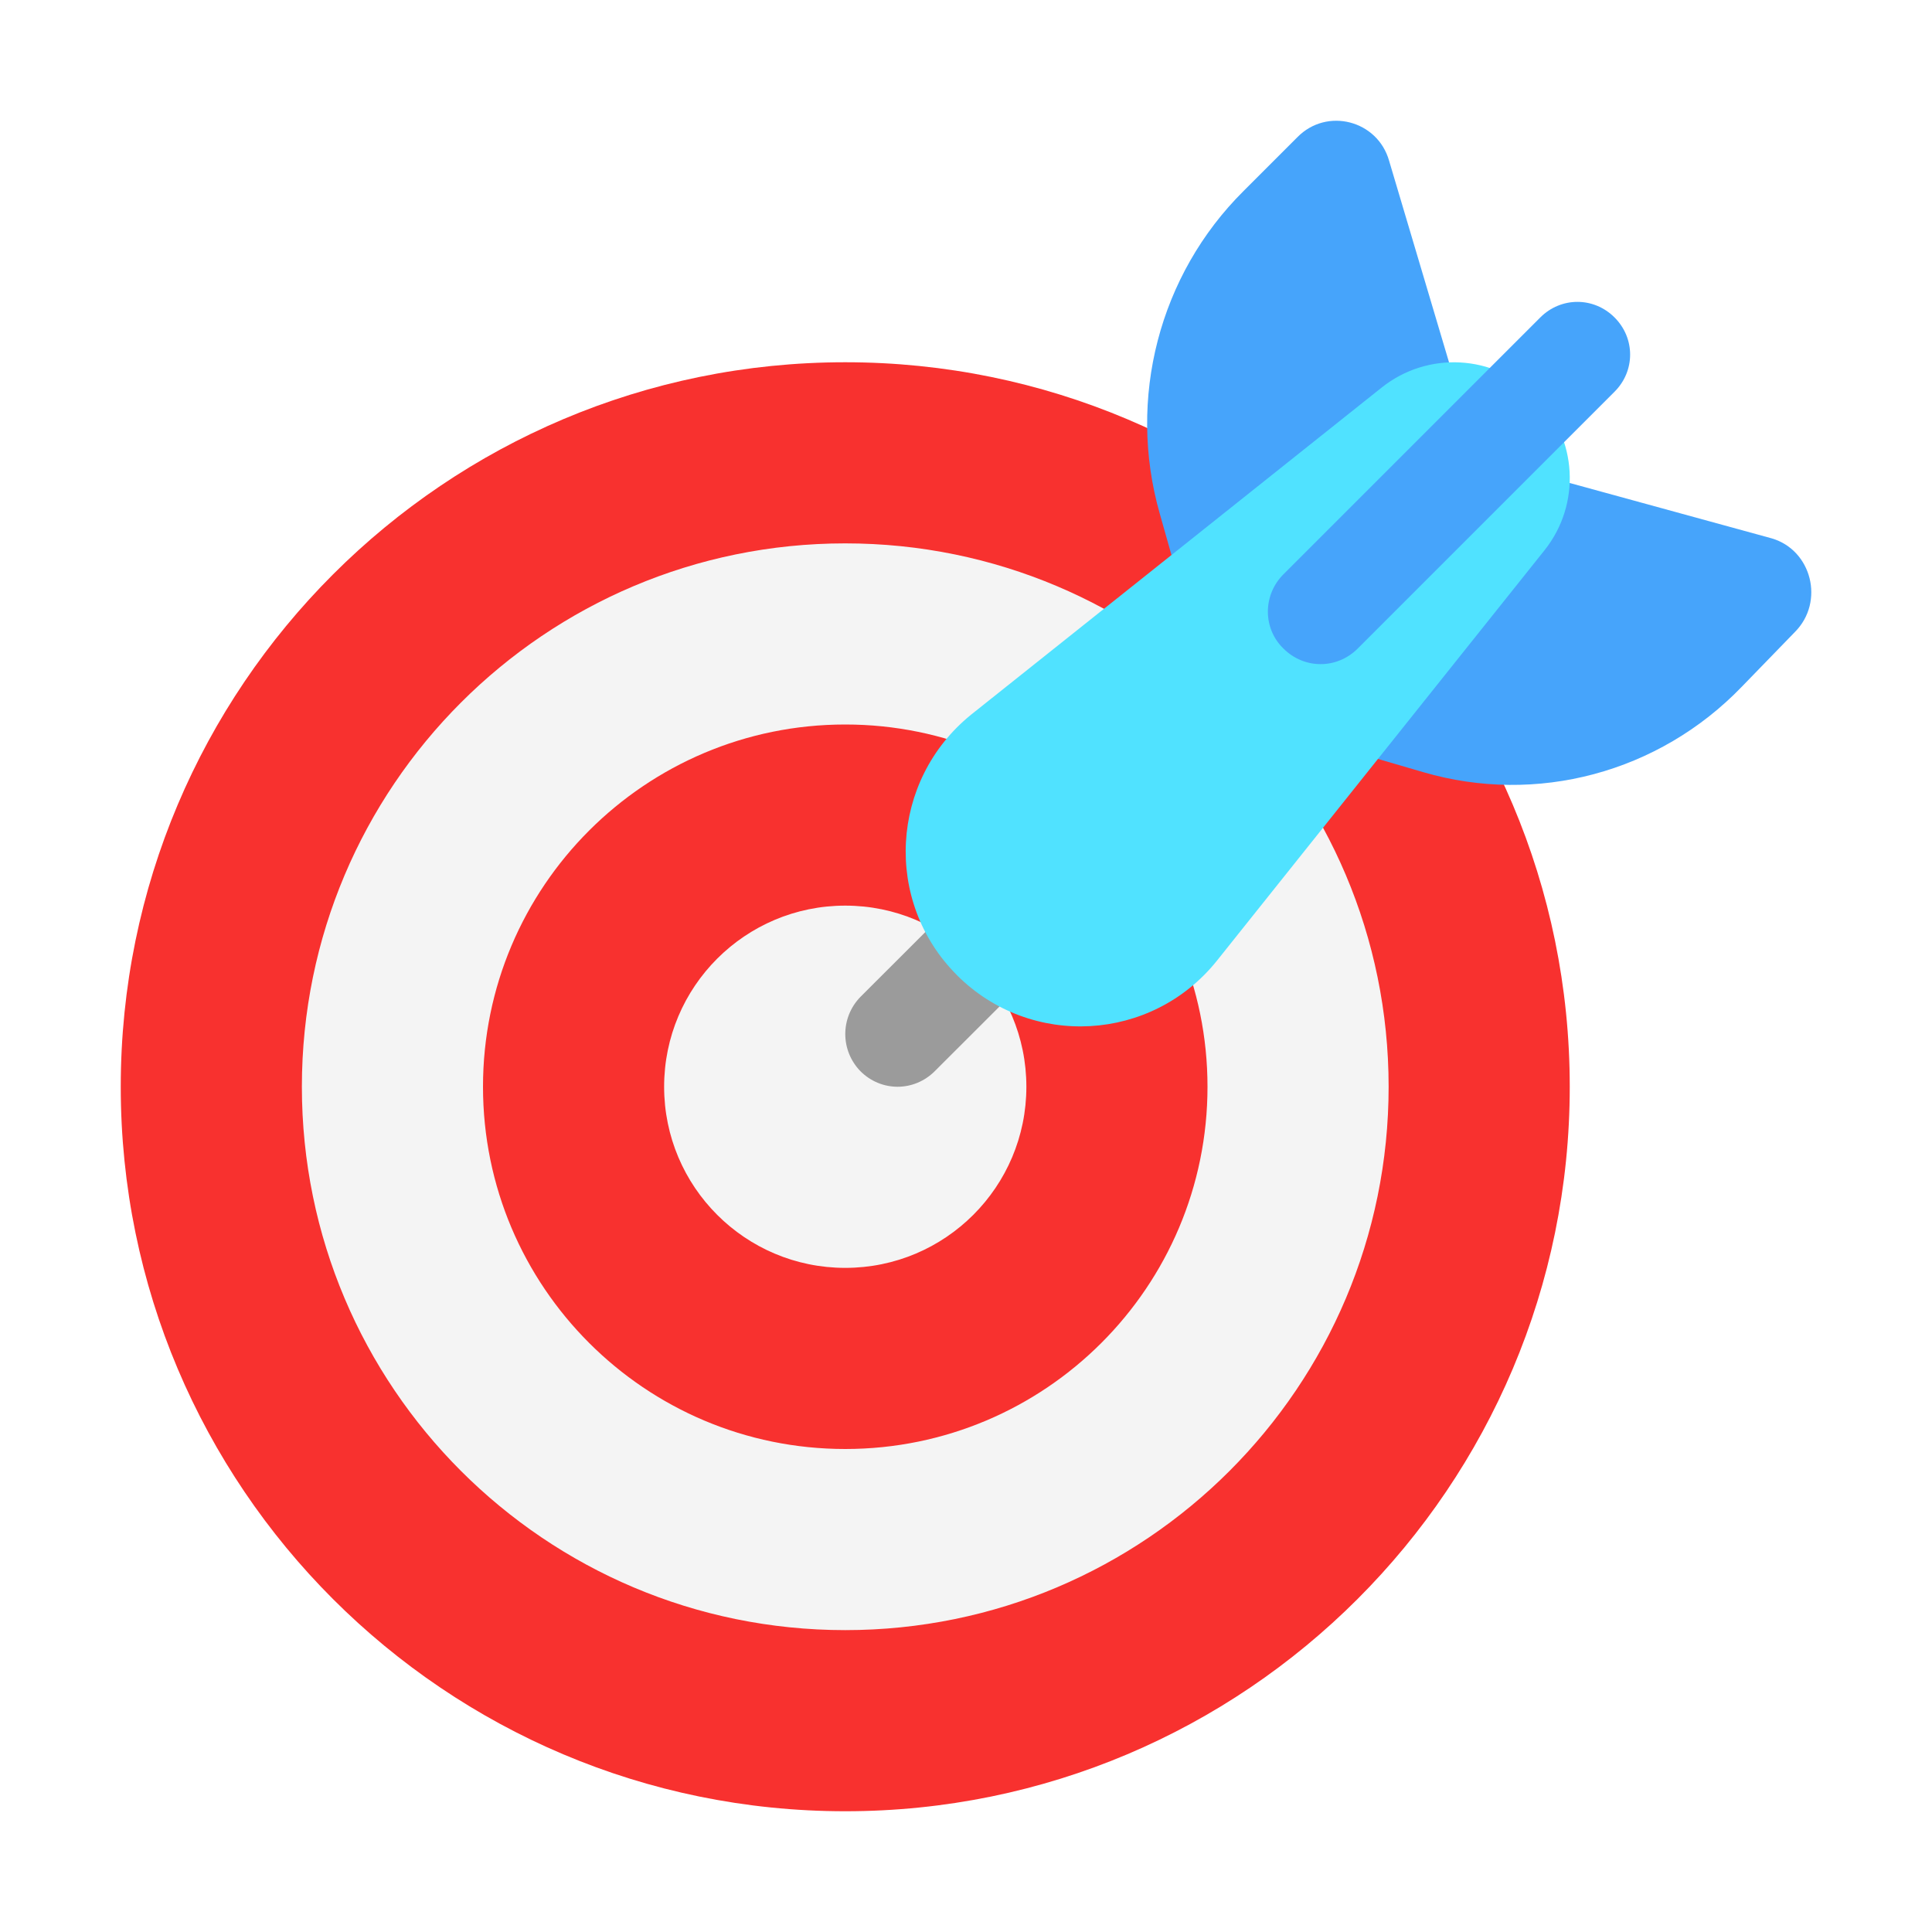
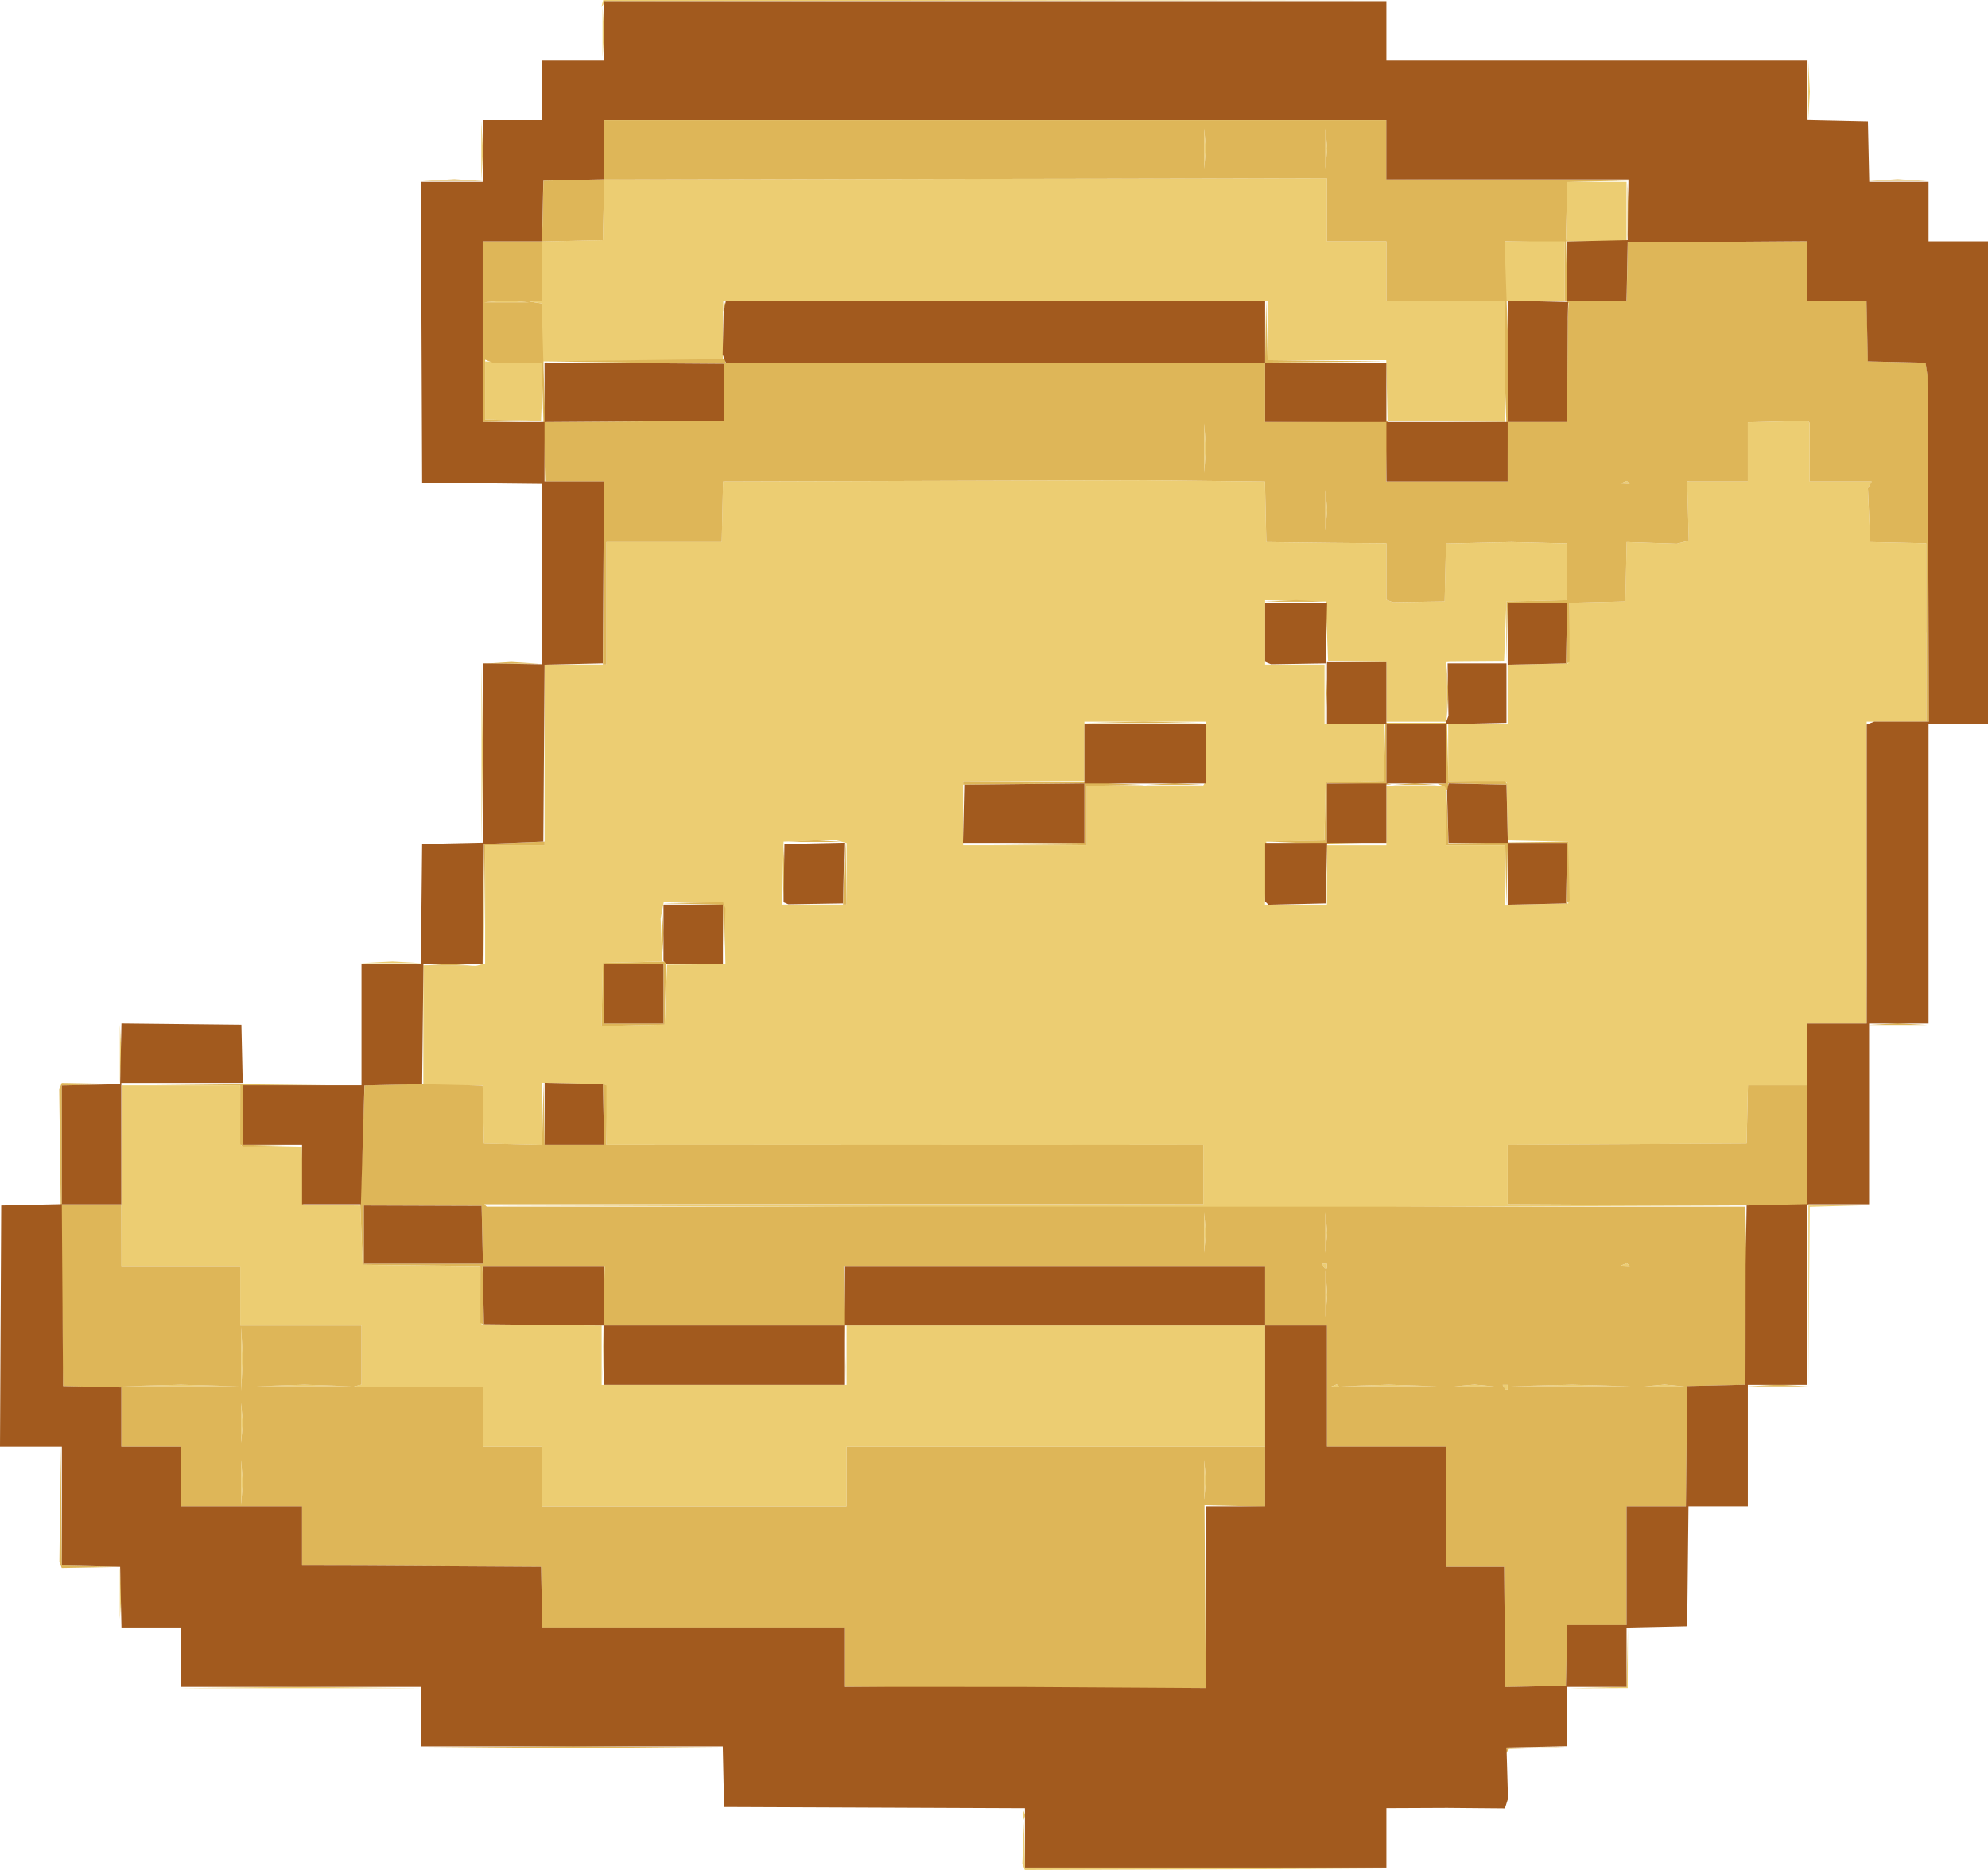
- <svg xmlns="http://www.w3.org/2000/svg" fill="none" height="32" viewBox="0 0 32 32" width="32">
-   <path d="m14 28.292c5.684 0 10.292-4.608 10.292-10.292 0-5.684-4.608-10.292-10.292-10.292-5.684 0-10.292 4.608-10.292 10.292 0 5.684 4.608 10.292 10.292 10.292z" fill="#f4f4f4" />
-   <path d="m26 18c0-6.627-5.373-12-12-12-6.627 0-12 5.373-12 12s5.373 12 12 12c6.627 0 12-5.373 12-12zm-3 0c0 4.971-4.029 9-9 9-4.971 0-9-4.029-9-9 0-4.971 4.029-9 9-9 4.971 0 9 4.029 9 9zm-9 6c-3.314 0-6-2.686-6-6s2.686-6 6-6 6 2.686 6 6-2.686 6-6 6zm3-6c0-1.657-1.343-3-3-3s-3 1.343-3 3 1.343 3 3 3 3-1.343 3-3z" fill="#f8312f" />
-   <path d="m14.251 17.742c.344.344.887.344 1.232 0l4.259-4.254c.344-.344.344-.886 0-1.23-.344-.344-.887-.344-1.232 0l-4.259 4.254c-.334.344-.334.886 0 1.23z" fill="#9b9b9b" />
-   <path d="m19.658 10.093-.45-1.59c-.54-1.9-.01-3.95 1.39-5.34l.89-.89c.49-.5 1.33-.28 1.52.39l.992 3.337zm2.342 2.237 1.572.459c1.878.55 3.905.01 5.279-1.416l.88-.907c.494-.499.277-1.355-.386-1.549l-3.345-.917z" fill="#46a4fb" />
-   <path d="m15.85 16.152c1.224 1.223 3.228 1.107 4.307-.241l5.425-6.797c.607-.761.549-1.858-.144-2.551s-1.792-.751-2.553-.144l-6.803 5.42c-1.339 1.088-1.455 3.091-.231 4.313z" fill="#50e2ff" />
-   <path d="m21.258 10.742c.344.344.886.344 1.23 0l4.254-4.254c.344-.344.344-.886 0-1.23-.344-.344-.886-.344-1.23 0l-4.254 4.254c-.344.344-.344.897 0 1.23z" fill="#46a4fb" />
+ <svg xmlns="http://www.w3.org/2000/svg" version="1.1" id="svg333" width="133.763" height="125.841" viewBox="0 0 133.763 125.841">
+   <defs id="defs337" />
+   <g id="g339" transform="translate(-309.9363,-83.48992)">
+     <g id="g415" transform="translate(226.0992,-11.4688)">
+       <path style="fill:#eccd72;stroke-width:0.16" d="m 152.708,220.587 -0.082,-0.213 0.054,-1.427 0.054,-1.427 0.033,1.559 0.033,1.559 12.12,0.042 12.12,0.042 -12.125,0.039 -12.125,0.039 z m -0.043,-3.467 v -0.4 l 0.081,0.2 0.081,0.2 -0.081,0.2 -0.081,0.2 z M 99.96,208.52 104,208.475 l 4.04,0.046 4.04,0.046 H 104 95.92 Z m 91.395,0.003 1.916,-0.053 0.052,-1.995 0.052,-1.995 -0.008,2.04 -0.008,2.04 -1.96,0.008 -1.96,0.008 1.915,-0.053 z m -99.455,-6.363 6.4e-4,-1.76 0.058,0.926 0.058,0.926 -0.059,0.834 -0.059,0.834 6.4e-4,-1.76 z m 28.42,-7.84 v -2 h -2 -2 v -2 -2 l -4.36,-0.019 -4.36,-0.019 0.28,-0.073 0.28,-0.073 v -1.988 -1.988 H 104.08 100 v -2 -2 h -4.006 -4.006 l 0.019,-6.08 0.019,-6.08 h 3.982 3.982 l 0.045,2.04 0.045,2.04 2.035,0.045 2.035,0.045 0.045,1.93 0.045,1.93 1.92,0.025 1.92,0.025 0.08,2 0.08,2 3.955,0.043 3.955,0.043 0.045,1.957 0.045,1.957 4.04,0.043 4.04,0.043 v 1.997 1.997 h 8.24 8.24 v -2 -2 h 14.08 14.08 v 4.08 4.08 h -14.08 H 140.8 v 2 2 h -10.24 -10.24 z m -20.262,0.4 v -1.52 l 0.06,0.76 0.06,0.76 -0.06,0.76 -0.06,0.76 z m 64.798,-0.16 v -1.36 l 0.061,0.68 0.061,0.68 -0.061,0.68 -0.061,0.68 z m -64.8,-3.84 v -1.36 l 0.061,0.68 0.061,0.68 -0.061,0.68 -0.061,0.68 z m 0.007,-4.32 v -2.16 l 0.056,1.08 0.056,1.08 -0.056,1.08 -0.056,1.08 z m 84.977,1.92 -0.099,-0.16 h 0.169 0.169 v 0.16 0.16 h -0.071 -0.071 z m -91,-0.12 1.96,-0.05 1.96,0.05 1.96,0.05 h -3.92 -3.92 z m 8.64,0 1.64,-0.052 1.64,0.052 1.64,0.052 h -3.28 -3.28 z m 70.89,0.01 0.21,-0.084 0.097,0.097 0.097,0.097 -0.307,-0.013 -0.307,-0.013 0.21,-0.084 z m 2.07,-0.01 1.64,-0.052 1.64,0.052 1.64,0.052 H 177.28 174 Z m 6.72,0.002 0.68,-0.061 0.68,0.061 0.68,0.061 h -1.36 -1.36 z m 5.209,-0.002 2.049,-0.05 1.951,0.05 1.951,0.05 h -4 -4 l 2.049,-0.05 z m 7.591,0.002 0.68,-0.061 0.68,0.061 0.68,0.061 h -1.36 -1.36 z m 10.357,-6.043 0.003,-6.08 1.92,-0.007 1.92,-0.007 -1.878,0.052 -1.878,0.052 -0.045,6.035 -0.045,6.035 0.003,-6.08 z m -32.499,-0.16 v -1.6 l 0.059,0.845 0.059,0.845 -0.06,0.755 -0.06,0.755 v -1.6 z m -0.138,-1.84 -0.099,-0.16 h 0.169 0.169 v 0.16 0.16 h -0.071 -0.071 z m 20.21,-0.109 0.21,-0.084 0.097,0.097 0.097,0.097 -0.307,-0.013 -0.307,-0.013 0.21,-0.084 z m -28.234,-2.131 v -1.36 l 0.061,0.68 0.061,0.68 -0.061,0.68 -0.061,0.68 z m 8.16,0 v -1.36 l 0.061,0.68 0.061,0.68 -0.061,0.68 -0.061,0.68 z m -34.376,-1.761 -22.24,-0.081 24.2,-0.039 L 164.8,176 v -1.999 -1.999 l -6.04,0.003 -6.04,0.003 -14.035,-0.004 -14.035,-0.004 -0.045,-2.04 -0.045,-2.04 -2.12,-0.045 -2.12,-0.045 v 2.09 2.09 l -1.96,-0.045 -1.96,-0.045 -0.045,-1.96 -0.045,-1.96 H 114.315 112.32 l 1.6e-4,-4.04 1.6e-4,-4.04 1.779,0.02 1.779,0.02 0.3,-0.079 0.3,-0.078 V 155.821 151.84 h 2 2 v -6.08 -6.08 h 2.08 2.08 l -9e-5,-4.12 -1e-4,-4.12 h 3.88 3.88 l 0.045,-2.038 0.045,-2.038 14.195,-0.042 14.195,-0.042 4.035,0.043 4.035,0.043 0.045,2.037 0.045,2.037 2.16,0.026 2.16,0.026 1.88,0.014 1.88,0.015 v 1.903 1.903 l 0.216,0.083 0.216,0.083 1.744,-0.026 1.744,-0.026 0.045,-1.951 0.045,-1.951 2.195,-0.049 2.195,-0.049 1.88,0.045 1.88,0.045 v 1.91 1.91 l -2.04,0.045 -2.04,0.045 -0.08,2.019 -0.08,2.019 -1.84,0.013 -1.84,0.013 -0.12,0.009 -0.12,0.009 v 2 2 h -2 -2 v -2 -2 l -1.76,-0.024 -1.76,-0.024 -0.2,-0.016 -0.2,-0.016 -0.08,-2 -0.08,-2 -2.04,-0.045 -2.04,-0.045 v 2.165 2.165 h 2 2 v 2 2 h 2 2 v 1.915 1.915 l -1.96,0.045 -1.96,0.045 -0.045,1.955 -0.045,1.955 -1.955,0.045 -1.955,0.045 -0.045,2.12 -0.045,2.12 h 2.085 2.085 v -2 -2 h 2 2 v -2 -2 l 0.16,-0.006 0.16,-0.006 h 1.6 1.6 l 0.24,0.006 0.24,0.006 v 2 2 h 2 2 v 2.005 2.005 l 2.12,-0.045 2.12,-0.045 v -2.08 -2.08 l -2.035,-0.045 -2.035,-0.045 -0.045,-1.955 -0.045,-1.955 -1.96,-0.045 -1.96,-0.045 V 145.595 143.68 h 2 2 v -1.995 -1.995 l 2.04,-0.045 2.04,-0.045 0.045,-2.035 0.045,-2.035 1.875,-0.045 1.875,-0.045 0.044,-2 0.044,-2 1.686,0.055 1.686,0.055 0.403,-0.101 0.403,-0.101 -0.053,-1.994 -0.053,-1.994 2.04,1.6e-4 2.04,1.6e-4 v -1.991 -1.991 l 2.014,-0.049 2.014,-0.049 0.066,0.067 0.066,0.067 v 1.973 1.973 h 2.088 2.088 l -0.128,0.227 -0.128,0.227 0.08,1.813 0.08,1.813 1.52,0.032 1.52,0.032 0.36,0.008 0.36,0.008 v 6 6 h -2 -2 v 10.16 10.16 h -2 -2 v 2.08 2.08 h -1.995 -1.995 l -0.045,1.96 -0.045,1.96 -8.04,0.042 -8.04,0.042 v 1.997 1.997 l 8.04,0.043 8.04,0.043 -10,0.04 -10,0.04 -10.24,0.039 -10.24,0.039 -22.24,-0.081 z m -10,-14.258 0.08,-2.019 1.76,-0.016 1.76,-0.016 0.205,-0.005 0.205,-0.005 -0.045,-2.04 -0.045,-2.04 -2.032,-0.045 -2.032,-0.045 -0.104,0.556 -0.104,0.556 0.056,1.444 0.056,1.444 -2,0.044 -2,0.044 -0.045,2.125 -0.045,2.125 2.125,-0.045 2.125,-0.045 z m 12.16,-8.138 v -2.077 l -0.377,-0.095 -0.377,-0.095 -1.743,0.052 -1.743,0.052 -0.045,2.12 -0.045,2.12 H 138.635 140.8 Z M 156.96,149.84 v -2 l 1.96,-0.009 1.96,-0.009 1.946,0.017 1.946,0.017 0.081,-0.131 0.081,-0.131 0.028,-1.757 0.028,-1.757 -0.015,-0.28 -0.015,-0.28 h -4.08 -4.08 v 2 2 h -4.08 -4.08 v 2.16 2.16 h 4.16 4.16 v -2 z m -65.058,16.08 v -2 l 0.057,1 0.057,1 -0.057,1 -0.057,1 z m 17.265,-6.199 1.087,-0.056 0.993,0.057 0.993,0.057 -2.08,-4.8e-4 -2.08,-4.8e-4 1.087,-0.056 z m 7.066,-14.041 -9e-5,-6.08 0.047,2.989 0.047,2.989 -0.047,3.091 -0.047,3.091 z m 56.783,-16.4 v -1.36 l 0.061,0.68 0.061,0.68 -0.061,0.68 -0.061,0.68 z m 20.074,-1.869 0.21,-0.084 0.097,0.097 0.097,0.097 -0.307,-0.013 -0.307,-0.013 0.21,-0.084 z M 164.859,125.12 v -1.68 l 0.059,0.84 0.059,0.84 -0.059,0.84 -0.059,0.84 z m -46.499,-1.885 -1.88,-0.045 -1.6e-4,-1.955 -1.6e-4,-1.955 1.92,0.053 1.92,0.053 v -2.003 -2.003 l -0.44,-0.067 -0.44,-0.067 0.44,-0.024 0.44,-0.024 v -1.995 -1.995 l 2.04,-0.045 2.04,-0.045 0.045,-2.039 0.045,-2.039 24.315,-0.041 24.315,-0.041 -1e-5,2.12 v 2.12 h 2 2 v 2 2 h 4 4 v -1.995 -1.995 l 2.04,-0.045 2.04,-0.045 0.045,-1.96 0.045,-1.96 h 1.995 1.995 v 2 2 h -2.08 -2.08 v 2 2 h -2 -2 v 4.079 4.079 l -3.96,-0.039 -3.96,-0.039 -0.045,-2.04 -0.045,-2.04 h -3.995 -3.995 v -2 -2 H 150.8 132.48 v 1.998 1.998 l -6.04,0.042 -6.04,0.042 -0.08,2 -0.08,2 z m -1.2,-7.993 0.76,-0.06 0.76,0.06 0.76,0.06 h -1.52 -1.52 z M 116.222,105.12 v -2 l 0.057,1 0.057,1 -0.057,1 -0.057,1 z m 48.634,-0.16 v -1.36 l 0.061,0.68 0.061,0.68 -0.061,0.68 -0.061,0.68 z m 8.16,0 v -1.36 l 0.061,0.68 0.061,0.68 -0.061,0.68 -0.061,0.68 z m 32.486,-3.92 v -2.08 l 0.056,1.087 0.056,1.087 -0.057,0.993 -0.057,0.993 v -2.08 z M 124.379,97.12 v -1.68 l 0.059,0.84 0.059,0.84 -0.059,0.84 -0.059,0.84 z m -0.018,-1.92 0.066,-0.24 26.387,-6.4e-4 26.387,-6.4e-4 -26.311,0.041 -26.311,0.041 -0.141,0.2 -0.141,0.2 0.066,-0.24 z" id="path421" />
+       <path style="fill:#deb658;stroke-width:0.16" d="m 185.161,212.8 0.065,-0.24 1.987,-0.008 1.987,-0.008 -1.914,0.054 -1.914,0.054 -0.138,0.195 -0.138,0.195 0.065,-0.24 z m -67.841,-0.28 5.08,-0.045 5.08,0.045 5.08,0.045 H 122.4 112.24 Z m 29.36,-4.002 -6.04,-0.042 v -1.998 -1.998 h -10.155 -10.155 l -0.045,-2.04 -0.045,-2.04 -6,-0.035 -6,-0.035 -2.04,-0.004 -2.04,-0.004 v -2 -2 h -4.08 -4.08 v -2 -2 h -2 -2 v -1.995 -1.995 l -1.96,-0.045 -1.96,-0.045 -0.129,-9.982 -0.129,-9.982 0.084,-0.218 0.084,-0.218 1.965,0.035 1.965,0.035 -1.96,0.05 -1.96,0.05 v 3.995 3.995 h 2 2 v 2.08 2.08 h 4 H 100 v 2 2 h 4.08 4.08 v 1.988 1.988 l -0.28,0.073 -0.28,0.073 4.36,0.019 4.36,0.019 v 2 2 h 2 2 v 2 2 h 10.24 10.24 v -2 -2 h 14.08 14.08 v 2.009 2.009 l -2.04,-0.049 -2.04,-0.049 0.044,6.16 0.044,6.16 H 158.844 152.72 Z m -46.562,-14.558 -0.06,-0.76 v 1.52 1.52 l 0.06,-0.76 0.06,-0.76 z m 64.8,-0.08 -0.061,-0.68 v 1.36 1.36 l 0.061,-0.68 0.061,-0.68 z m -64.8,-3.84 -0.061,-0.68 v 1.36 1.36 l 0.061,-0.68 0.061,-0.68 z m 0.001,-4.72 -0.056,-1.08 v 2.16 2.16 l 0.056,-1.08 0.056,-1.08 z m -2.159,2.88 -1.96,-0.05 -1.96,0.05 -1.96,0.05 h 3.92 3.92 z m 8,0 -1.64,-0.052 -1.64,0.052 -1.64,0.052 h 3.28 3.28 z m 79.123,16.244 -0.043,-4.045 H 183.08 181.12 l -5e-5,-4.04 -5e-5,-4.04 h -4 -4 v -4.08 -4.08 h -2.08 -2.08 v -2 -2 h -14.179 -14.179 l 0.073,3.96 0.073,3.96 -0.059,-1.96 -0.059,-1.96 h -8.07 -8.07 l -0.059,1.96 -0.059,1.96 0.073,-3.96 0.073,-3.96 h -4.108 -4.108 l 0.049,1.985 0.049,1.985 -0.12,-0.075 -0.12,-0.075 v -1.908 -1.908 l -3.96,-0.043 -3.96,-0.043 -0.08,-1.993 -0.08,-1.993 0.143,-4.042 0.143,-4.042 1.857,-0.045 1.857,-0.045 2.115,0.049 2.115,0.049 0.045,1.951 0.045,1.951 1.955,0.045 1.955,0.045 0.05,-2.125 0.05,-2.125 0.035,2.12 0.035,2.12 h 2.009 2.009 l -0.049,-2.065 -0.049,-2.065 0.12,0.075 0.12,0.074 v 1.991 1.991 l 14.04,0.004 14.04,0.004 6.04,-0.003 6.04,-0.003 v 1.999 1.999 h -24.187 -24.187 l 0.08,0.08 0.08,0.08 42.342,0.002 42.342,0.002 0.045,1.959 0.045,1.959 -0.045,4.035 -0.045,4.035 -1.955,0.045 -1.955,0.045 -0.043,4.04 -0.043,4.04 h -1.997 -1.997 v 4 4 h -1.995 -1.995 l -0.045,2.04 -0.045,2.04 -2.037,0.045 -2.037,0.045 -0.043,-4.045 z m 0.197,-16.125 v -0.16 h -0.169 -0.169 l 0.099,0.16 0.099,0.16 h 0.071 0.071 z m -11.403,-0.097 -0.097,-0.097 -0.21,0.084 -0.21,0.084 0.307,0.013 0.307,0.013 -0.097,-0.097 z m 5.043,-0.023 -1.64,-0.052 -1.64,0.052 -1.64,0.052 h 3.28 3.28 z m 4.8,0.002 -0.68,-0.061 -0.68,0.061 -0.68,0.061 h 1.36 1.36 z m 7.849,-0.002 -1.951,-0.05 -2.049,0.05 -2.049,0.05 h 4 4 l -1.951,-0.05 z m 4.951,0.002 -0.68,-0.061 -0.68,0.061 -0.68,0.061 h 1.36 1.36 z m -23.442,-6.957 -0.059,-0.845 v 1.6 1.6 l 0.06,-0.755 0.06,-0.755 -0.059,-0.845 z m 0.042,-1.085 v -0.16 h -0.169 -0.169 l 0.099,0.16 0.099,0.16 h 0.071 0.071 z m 20.277,-0.097 -0.097,-0.097 -0.21,0.084 -0.21,0.084 0.307,0.013 0.307,0.013 -0.097,-0.097 z m -77.112,-2.01 -0.045,-1.947 -3.96,-0.013 -3.96,-0.013 -10e-6,1.96 -1e-5,1.96 h 4.005 4.005 l -0.045,-1.947 z m 48.632,-0.813 -0.061,-0.68 v 1.36 1.36 l 0.061,-0.68 0.061,-0.68 z m 8.16,0 -0.061,-0.68 v 1.36 1.36 l 0.061,-0.68 0.061,-0.68 z m -85.165,23.037 -0.078,-0.203 0.046,-3.917 0.046,-3.917 0.037,4.035 0.037,4.035 1.96,0.05 1.96,0.05 -1.965,0.035 -1.965,0.035 z m 114.535,-12.076 1.087,-0.056 0.993,0.057 0.993,0.057 h -2.08 -2.08 l 1.087,-0.056 z m -9.127,-12.163 -8.04,-0.042 v -1.997 -1.997 l 8.04,-0.042 8.04,-0.042 0.045,-1.96 0.045,-1.96 h 1.99 1.99 l 0.045,4.04 0.045,4.04 h -2.08 -2.08 z M 100.107,172.053 100,171.947 v -1.971 -1.971 l -4.04,-0.046 -4.04,-0.046 h 8.16 8.16 l -4.04,0.046 -4.04,0.046 v 1.992 1.992 l 2.04,0.05 2.04,0.05 -2.013,0.035 -2.013,0.035 z m 24.249,-10.169 0.045,-2.125 2.125,-0.045 2.125,-0.045 -0.045,2.125 -0.045,2.125 -2.125,0.045 -2.125,0.045 z m 4.125,-0.045 v -2 h -2 -2 v 2 2 h 2 2 z m 82.04,2.042 1,-0.057 1,0.057 1,0.057 h -2 -2 z m -97.275,-4 0.845,-0.059 0.755,0.06 0.755,0.06 -1.6,-8e-4 -1.6,-8e-4 0.845,-0.059 z m 3.15,-4.042 0.004,-4.08 2.04,-0.08 2.04,-0.08 -3.2e-4,0.12 -3.2e-4,0.12 h -1.997 -1.997 l -0.047,4.04 -0.047,4.04 0.004,-4.08 z m 16.119,2.045 -0.034,-2.035 -2.04,-0.05 -2.04,-0.05 2.045,-0.035 2.045,-0.035 0.08,0.209 0.08,0.209 -0.051,1.911 -0.051,1.911 z m -4.135,-0.125 v -1.68 l 0.059,0.84 0.059,0.84 -0.059,0.84 -0.059,0.84 z m 12.224,-3.32 0.043,-1.4 0.048,-0.72 0.048,-0.72 0.029,2.12 0.029,2.12 -0.12,3.2e-4 -0.12,3.2e-4 0.043,-1.4 z m 44.552,-0.56 -0.035,-2.04 h -2 -2 l 0.034,-1.8 0.034,-1.8 0.052,1.735 0.052,1.735 4.034,-0.055 4.034,-0.055 0.045,1.987 0.045,1.987 -0.125,0.126 -0.125,0.126 0.049,-2.073 0.049,-2.073 h -2.004 -2.004 l -0.05,2.12 -0.05,2.12 z m -48.614,-0.12 V 151.92 l 0.058,0.92 0.058,0.92 -0.058,0.92 -0.058,0.92 z m 16.139,-2.04 4.12,-0.045 v -2.003 -2.003 l -4.08,0.045 -4.08,0.045 1.2e-4,-0.12 1.1e-4,-0.12 3.8,0.02 3.8,0.02 2.32,0.112 2.32,0.112 -1.96,0.028 -1.96,0.028 v 2 2 l -4.2,-0.037 -4.2,-0.037 z m 18.44,-0.04 -2.08,-0.095 1.955,-0.033 1.955,-0.033 0.045,-1.96 0.045,-1.96 1.955,-0.045 1.955,-0.045 0.045,-1.955 0.045,-1.955 h 2.08 2.08 l 0.045,1.96 0.045,1.96 h 1.906 1.906 l 0.075,0.12 0.075,0.12 -1.985,-0.049 -1.985,-0.049 -0.002,0.289 -0.002,0.289 -0.118,-0.176 -0.118,-0.176 -0.24,-0.091 -0.24,-0.091 0.28,-0.013 0.28,-0.013 v -2 -2 h -2 -2 v 1.987 1.987 l 0.162,0.053 0.162,0.053 -2.162,-0.052 -2.162,-0.052 v 2.008 2.008 l 2.04,0.05 2.04,0.05 -2,0.002 -2,0.002 -2.08,-0.095 z M 137.8,151.562 l 0.92,-0.058 0.92,0.058 0.92,0.058 h -1.84 -1.84 z m 24.08,-3.84 1,-0.057 1,0.057 1,0.057 h -2 -2 z m 16.4,8e-4 0.76,-0.06 0.76,0.06 0.76,0.06 h -1.52 -1.52 z m -19.529,-4.162 2.031,-0.05 2.129,0.05 2.129,0.05 -4.16,1.6e-4 -4.16,1.6e-4 2.031,-0.05 z M 173.023,141.6 v -2.16 l 0.056,1.08 0.056,1.08 -0.056,1.08 -0.056,1.08 z m 40.417,-4.08 v -6 l -0.36,-0.008 -0.36,-0.008 -1.52,-0.032 -1.52,-0.032 -0.08,-1.813 -0.08,-1.813 0.128,-0.227 0.128,-0.227 h -2.088 -2.088 v -1.973 -1.973 l -0.066,-0.067 -0.066,-0.067 -2.014,0.049 -2.014,0.049 v 1.991 1.991 l -2.04,-1.6e-4 -2.04,-1.6e-4 0.053,1.994 0.053,1.994 -0.403,0.101 -0.403,0.101 -1.686,-0.055 -1.686,-0.055 -0.044,2 -0.044,2 -1.88,0.045 -1.88,0.045 v 1.985 1.985 l -0.12,0.075 -0.12,0.075 0.049,-2.065 0.049,-2.065 h -2.004 -2.004 l -0.052,2.04 -0.052,2.04 0.007,-2.08 0.007,-2.08 2.04,-0.045 2.04,-0.045 v -1.91 -1.91 l -1.88,-0.045 -1.88,-0.045 -2.195,0.049 -2.195,0.049 -0.045,1.951 -0.045,1.951 -1.744,0.026 -1.744,0.026 -0.216,-0.083 -0.216,-0.083 v -1.903 -1.903 l -1.88,-0.014 -1.88,-0.015 -2.16,-0.026 -2.16,-0.025 -0.045,-2.037 -0.045,-2.037 -4.035,-0.043 -4.035,-0.043 -14.195,0.042 -14.195,0.042 -0.045,2.038 L 132.4,131.44 h -3.88 -3.88 l 1e-4,4.12 9e-5,4.12 -0.12,6e-5 -0.12,6e-5 0.044,-6.16 0.044,-6.16 h -1.985 -1.985 l -0.118,-4 -0.118,-4 h -1.648 -1.648 l -0.253,-0.097 -0.253,-0.097 v 2.012 2.012 l 1.88,0.051 1.88,0.051 -1.96,0.034 -1.96,0.034 v -6.08 -6.08 h 1.995 1.995 l 0.045,-2.04 0.045,-2.04 2.04,-0.045 2.04,-0.045 V 105.035 103.04 h 26.32 26.32 v 2 2 l 8.2,0.035 8.2,0.035 -2.115,0.05 -2.115,0.05 -0.045,1.875 -0.045,1.875 0.049,2.12 0.049,2.12 h 1.991 1.991 l 0.008,-0.28 0.008,-0.28 0.033,-1.68 0.033,-1.68 6.04,-0.042 6.04,-0.042 v 2.002 2.002 h 1.995 1.995 l 0.045,2.04 0.045,2.04 1.943,0.045 1.943,0.045 0.064,0.435 0.064,0.435 0.049,11.64 0.049,11.64 h -0.095 -0.095 v -6 z m -40.363,-8.92 -0.061,-0.68 v 1.36 1.36 l 0.061,-0.68 0.061,-0.68 z m 20.32,-1.177 -0.097,-0.097 -0.21,0.084 -0.21,0.084 0.307,0.013 0.307,0.013 -0.097,-0.097 z m -8.171,-3.063 -0.105,-3 v -3.08 -3.08 h -4 -4 v -2 -2 h -2 -2 v -2.12 l 10e-6,-2.12 -24.315,0.041 -24.315,0.041 -0.045,2.039 -0.046,2.039 -2.04,0.045 -2.04,0.045 v 1.995 1.995 l -0.44,0.024 -0.44,0.024 0.421,0.065 0.421,0.065 0.117,3.993 0.117,3.993 6.021,-0.042 6.021,-0.042 v -1.92 -1.92 l -6.08,-0.081 -6.08,-0.081 6.12,-0.079 6.12,-0.079 -6e-5,0.12 -7e-5,0.12 h 18.16 18.16 l 0.035,-2.12 0.035,-2.12 0.05,2.037 0.05,2.037 4.035,0.046 4.035,0.046 -4.12,0.037 -4.12,0.037 v 2.005 2.005 l 4.12,-0.045 4.12,-0.045 -0.049,2.04 -0.049,2.04 h 4.114 4.114 z m -52.72,-8.84 v -0.4 l 0.081,0.2 0.081,0.2 -0.081,0.2 -0.081,0.2 z m 32.413,8.76 -0.059,-0.84 v 1.68 1.68 l 0.059,-0.84 0.059,-0.84 z m 24.382,-4.32 0.02,-3.4 0.027,-0.611 0.027,-0.611 -0.127,-0.078 -0.127,-0.078 V 113.191 111.2 h -2.025 -2.025 l 0.105,3 0.105,3 v 3.08 3.08 h 2 2 l 0.02,-3.4 z m -70.62,-4.718 -0.76,-0.06 -0.76,0.06 -0.76,0.06 h 1.52 1.52 z m 46.237,-10.962 -0.061,-0.68 v 1.36 1.36 l 0.061,-0.68 0.061,-0.68 z m 8.16,0 -0.061,-0.68 v 1.36 1.36 l 0.061,-0.68 0.061,-0.68 z m 8.103,37.32 v -1.84 l 0.058,0.92 0.058,0.92 -0.058,0.92 -0.058,0.92 z m -63.861,-2.038 0.92,-0.058 0.92,0.058 0.92,0.058 h -1.84 -1.84 z m 52.647,-4.161 1.087,-0.056 0.993,0.057 0.993,0.057 -2.08,-4.8e-4 -2.08,-4.8e-4 1.087,-0.056 z M 193.341,109.2 v -1.92 l 0.057,1.006 0.057,1.006 -0.058,0.914 -0.058,0.914 v -1.92 z m -80.014,-2.119 1.087,-0.056 0.993,0.057 0.993,0.057 -2.08,-4.8e-4 -2.08,-4.8e-4 1.087,-0.056 z m 97.193,3.2e-4 1,-0.057 1,0.057 1,0.057 h -2 -2 z" id="path419" />
+       <path style="fill:#a25a1e;stroke-width:0.16" d="m 152.8,218.641 v -1.999 l -10.12,-0.041 -10.12,-0.041 -0.045,-2.04 -0.045,-2.04 H 122.315 112.16 v -2 -2 h -8.08 -8.08 v -2 -2 h -1.995 -1.995 l -0.045,-2.04 -0.045,-2.04 -1.96,-0.045 -1.96,-0.045 v -3.995 -3.995 H 85.919 83.837 l 0.041,-8.12 0.041,-8.12 2.04,-0.045 2.04,-0.045 v -3.99 -3.99 l 1.96,-0.045 1.96,-0.045 0.045,-2.043 0.045,-2.043 4.035,0.043 4.035,0.043 0.045,1.96 0.045,1.96 h -4.085 -4.085 v 4.08 4.08 H 89.998 87.996 l 0.042,6.12 0.042,6.12 1.96,0.045 1.96,0.045 v 1.995 1.995 h 2 2 v 2 2 h 4.08 4.08 v 2 2 l 2.04,0.004 2.04,0.004 6,0.035 6,0.035 0.045,2.04 0.045,2.04 H 130.485 140.64 v 2 2 l 5.96,0.002 5.96,0.002 6.2,0.038 6.2,0.038 -2e-5,-6.12 -10e-6,-6.12 h 2 2 v -6.08 -6.08 h -14.16 H 140.64 v 2 2 h -8.08 -8.08 v -1.997 -1.997 l -4.04,-0.043 -4.04,-0.043 -0.045,-1.96 -0.045,-1.96 h 4.085 4.085 v 2 2 h 8.08 8.08 v -2 -2 h 14.16 14.16 v 2 2 h 2.08 2.08 v 4.08 4.08 h 4 4 l 4e-5,4.04 5e-5,4.04 h 1.96 1.96 l 0.043,4.045 0.043,4.045 2.037,-0.045 2.037,-0.045 0.045,-2.04 0.045,-2.04 h 1.995 1.995 v -4 -4 h 1.997 1.997 l 0.043,-4.04 0.043,-4.04 1.96,-0.045 1.96,-0.045 0.007,-4.035 0.007,-4.035 0.033,-2 0.033,-2 2.04,-0.045 2.04,-0.045 v -6.075 -6.075 h 2 2 l 0.002,-2.04 0.002,-2.04 -0.002,-8.023 -0.002,-8.023 0.252,-0.097 0.252,-0.097 h 1.842 1.842 l -0.049,-11.64 -0.049,-11.64 -0.064,-0.435 -0.064,-0.435 -1.943,-0.045 -1.943,-0.045 -0.045,-2.04 -0.045,-2.04 h -1.995 -1.995 v -2.002 -2.002 l -6.04,0.042 -6.04,0.042 -0.033,1.68 -0.033,1.68 -0.008,0.28 -0.008,0.28 h -2 -2 v -1.995 -1.995 l 2.04,-0.045 2.04,-0.045 0.027,-2.04 0.027,-2.04 h -8.147 -8.147 v -2 -2 h -26.32 -26.32 v 1.995 1.995 l -2.04,0.045 -2.04,0.045 -0.045,2.04 -0.045,2.04 h -1.995 -1.995 v 6.08 6.08 h 2.08 2.08 v -2.002 -2.002 l 6.04,0.042 6.04,0.042 v 1.92 1.92 l -6.04,0.042 -6.04,0.042 v 1.998 1.998 h 2.002 2.002 l -0.042,6.12 -0.042,6.12 -1.958,0.045 -1.958,0.045 -0.042,5.955 -0.042,5.955 -2,0.08 -2,0.08 -0.043,4.04 -0.043,4.04 H 114.32 112.326 l -0.043,4.04 -0.043,4.04 -1.941,0.045 -1.941,0.045 -0.118,3.995 -0.118,3.995 H 106.141 104.16 v -2 -2 h -2 -2 v -2 -2 h 4 4 v -4.08 -4.08 h 1.997 1.997 l 0.043,-4.04 0.043,-4.04 2.04,-0.045 2.04,-0.045 -5e-5,-6.035 -5e-5,-6.035 2,0.031 2,0.031 v -6.068 -6.068 l -4.04,-0.043 -4.04,-0.043 -0.041,-10.12 -0.041,-10.12 h 2.081 2.081 v -2.08 -2.08 h 2 2 v -2 -2 h 2.08 2.08 v -2 -2 h 26.32 26.32 v 2 2 h 14.16 14.16 v 1.995 1.995 l 2.04,0.045 2.04,0.045 0.045,2.04 0.045,2.04 h 1.995 1.995 v 2 2 h 2 2 v 16.24 16.24 h -2 -2 v 10.08 10.08 h -2 -2 v 6.08 6.08 h -2.08 -2.08 v 6.08 6.08 h -2 -2 v 4.08 4.08 h -1.997 -1.997 l -0.043,4.04 -0.043,4.04 -2.04,0.045 -2.04,0.045 v 1.995 1.995 h -2 -2 v 1.995 1.995 l -2.039,0.045 -2.039,0.045 0.051,1.718 0.051,1.718 -0.105,0.33 -0.105,0.33 -1.947,-0.017 -1.947,-0.017 -2.04,0.009 -2.04,0.009 v 2 2 h -12.16 H 152.8 v -1.999 z m -44.48,-40.601 1e-5,-1.96 3.96,0.013 3.96,0.013 0.045,1.947 0.045,1.947 H 112.325 108.32 l 1e-5,-1.96 z M 120.48,169.915 v -2.085 l 1.96,0.045 1.96,0.045 0.045,2.04 0.045,2.04 H 122.485 120.48 Z m 4,-8.075 v -2 h 2 2 v 2 2 h -2 -2 z m 4.107,-2.107 -0.107,-0.107 v -1.893 -1.893 h 2 2 v 2 2 h -1.893 -1.893 z m 8.133,-3.983 -0.16,-0.07 0.029,-1.96 0.029,-1.96 2.015,-0.045 2.015,-0.045 -0.045,2.045 -0.045,2.045 -1.84,0.03 -1.84,0.03 z m 32.351,-0.012 -0.111,-0.111 V 153.653 151.68 h 2.08 2.08 v -2 -2 h 2 2 v -2 -2 h -2 -2 v -2.08 -2.08 h 2 2 v 2.08 2.08 h 1.983 1.983 l 0.105,-0.274 0.105,-0.274 -0.028,-1.766 -0.028,-1.766 h 1.98 1.98 v 2 2 l -2.04,0.045 -2.04,0.045 v 1.995 1.995 h -2 -2 v 2 2 h -1.995 -1.995 l -0.045,2.04 -0.045,2.04 -1.929,0.045 -1.929,0.045 z m 16.209,-1.973 V 151.68 h -1.99 -1.99 l -0.05,-1.741 -0.05,-1.741 0.053,-0.264 0.053,-0.264 1.947,0.045 1.947,0.045 0.045,1.96 0.045,1.96 h 2 2 l -0.045,2.04 -0.045,2.04 -1.96,0.045 -1.96,0.045 z m -36.605,-4.045 0.045,-1.96 4.04,-0.043 4.04,-0.043 V 145.677 143.68 h 4.08 4.08 v 2 2 h -4.08 -4.08 v 2 2 h -4.085 -4.085 z m 20.485,-10.143 -0.2,-0.083 V 137.507 135.52 h 2.085 2.085 l -0.045,2.04 -0.045,2.04 -1.84,0.03 -1.84,0.03 z m 16.12,-1.972 V 135.52 h 2.005 2.005 l -0.045,2.04 -0.045,2.04 -1.96,0.045 -1.96,0.045 z m -8.16,-12.245 v -2 h -4.08 -4.08 v -2 -2 h -18.143 -18.143 l -0.106,-0.276 -0.106,-0.276 0.031,-1.403 0.031,-1.403 0.077,-0.401 0.077,-0.401 h 18.141 18.141 v 2.08 2.08 h 4.08 4.08 v 2 2 h 4.08 4.08 v -4.085 -4.085 l 2.036,0.045 2.036,0.045 -0.014,0.56 -0.014,0.56 -0.022,3.48 -0.022,3.48 h -2 -2 v 2 2 h -4.08 -4.08 z" id="path417" />
+     </g>
+   </g>
</svg>
